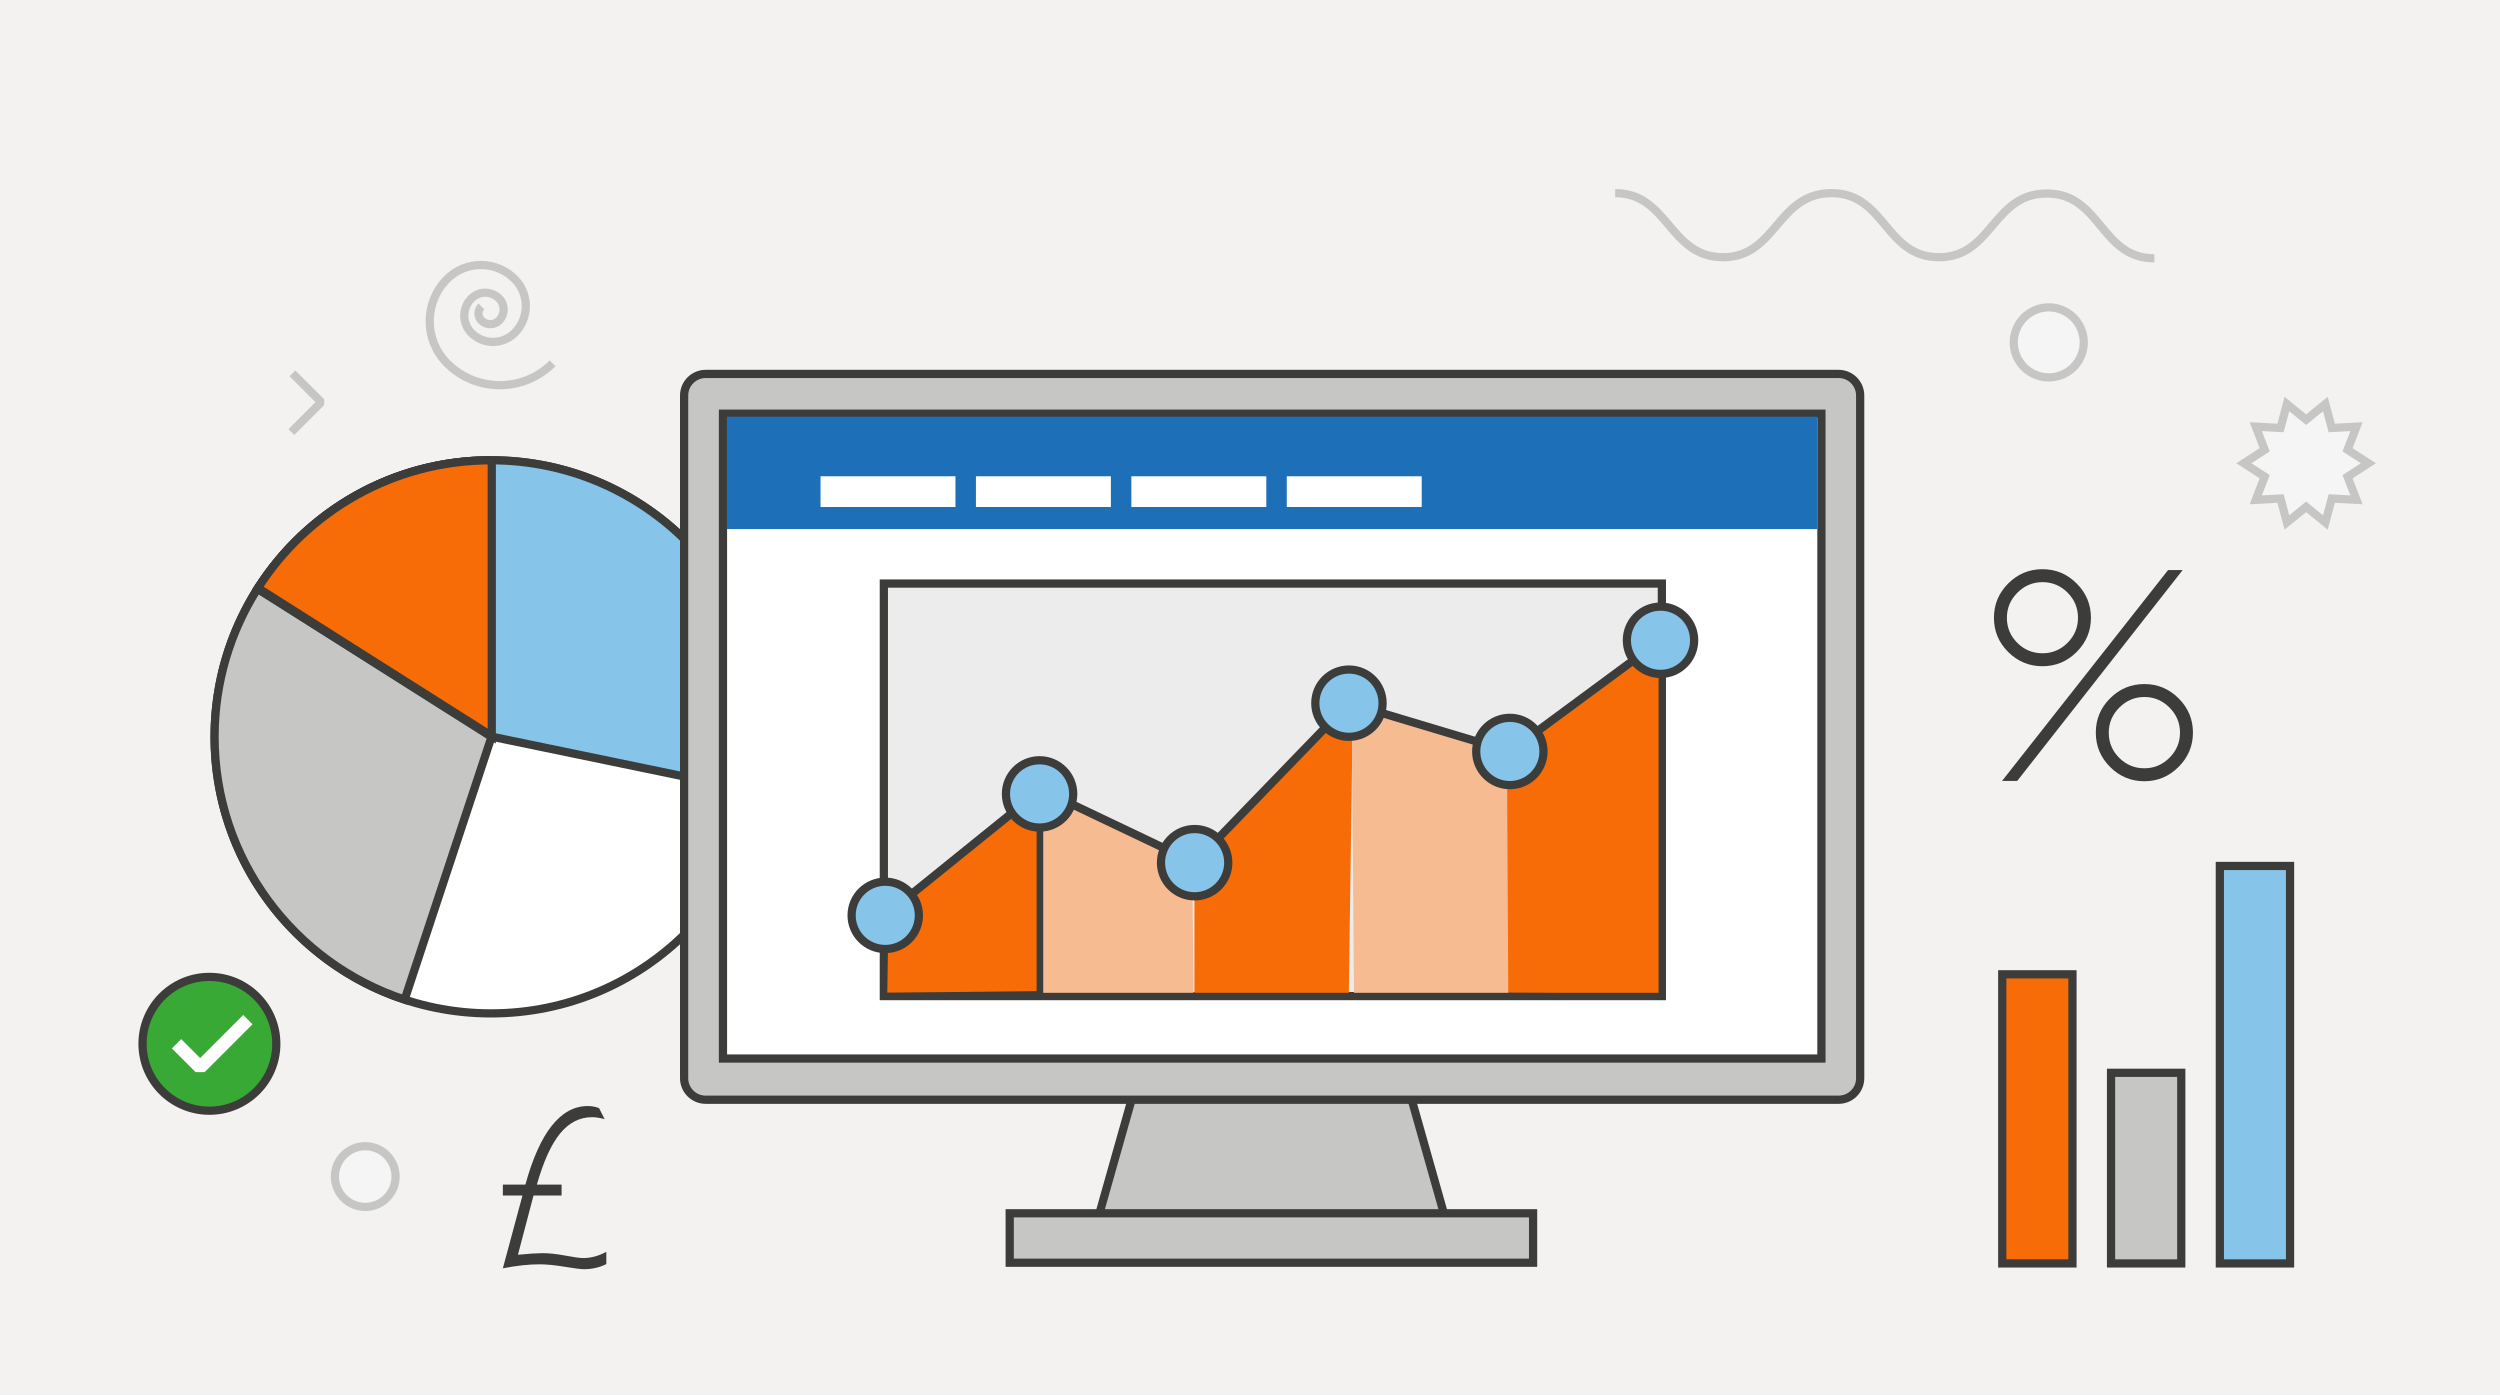
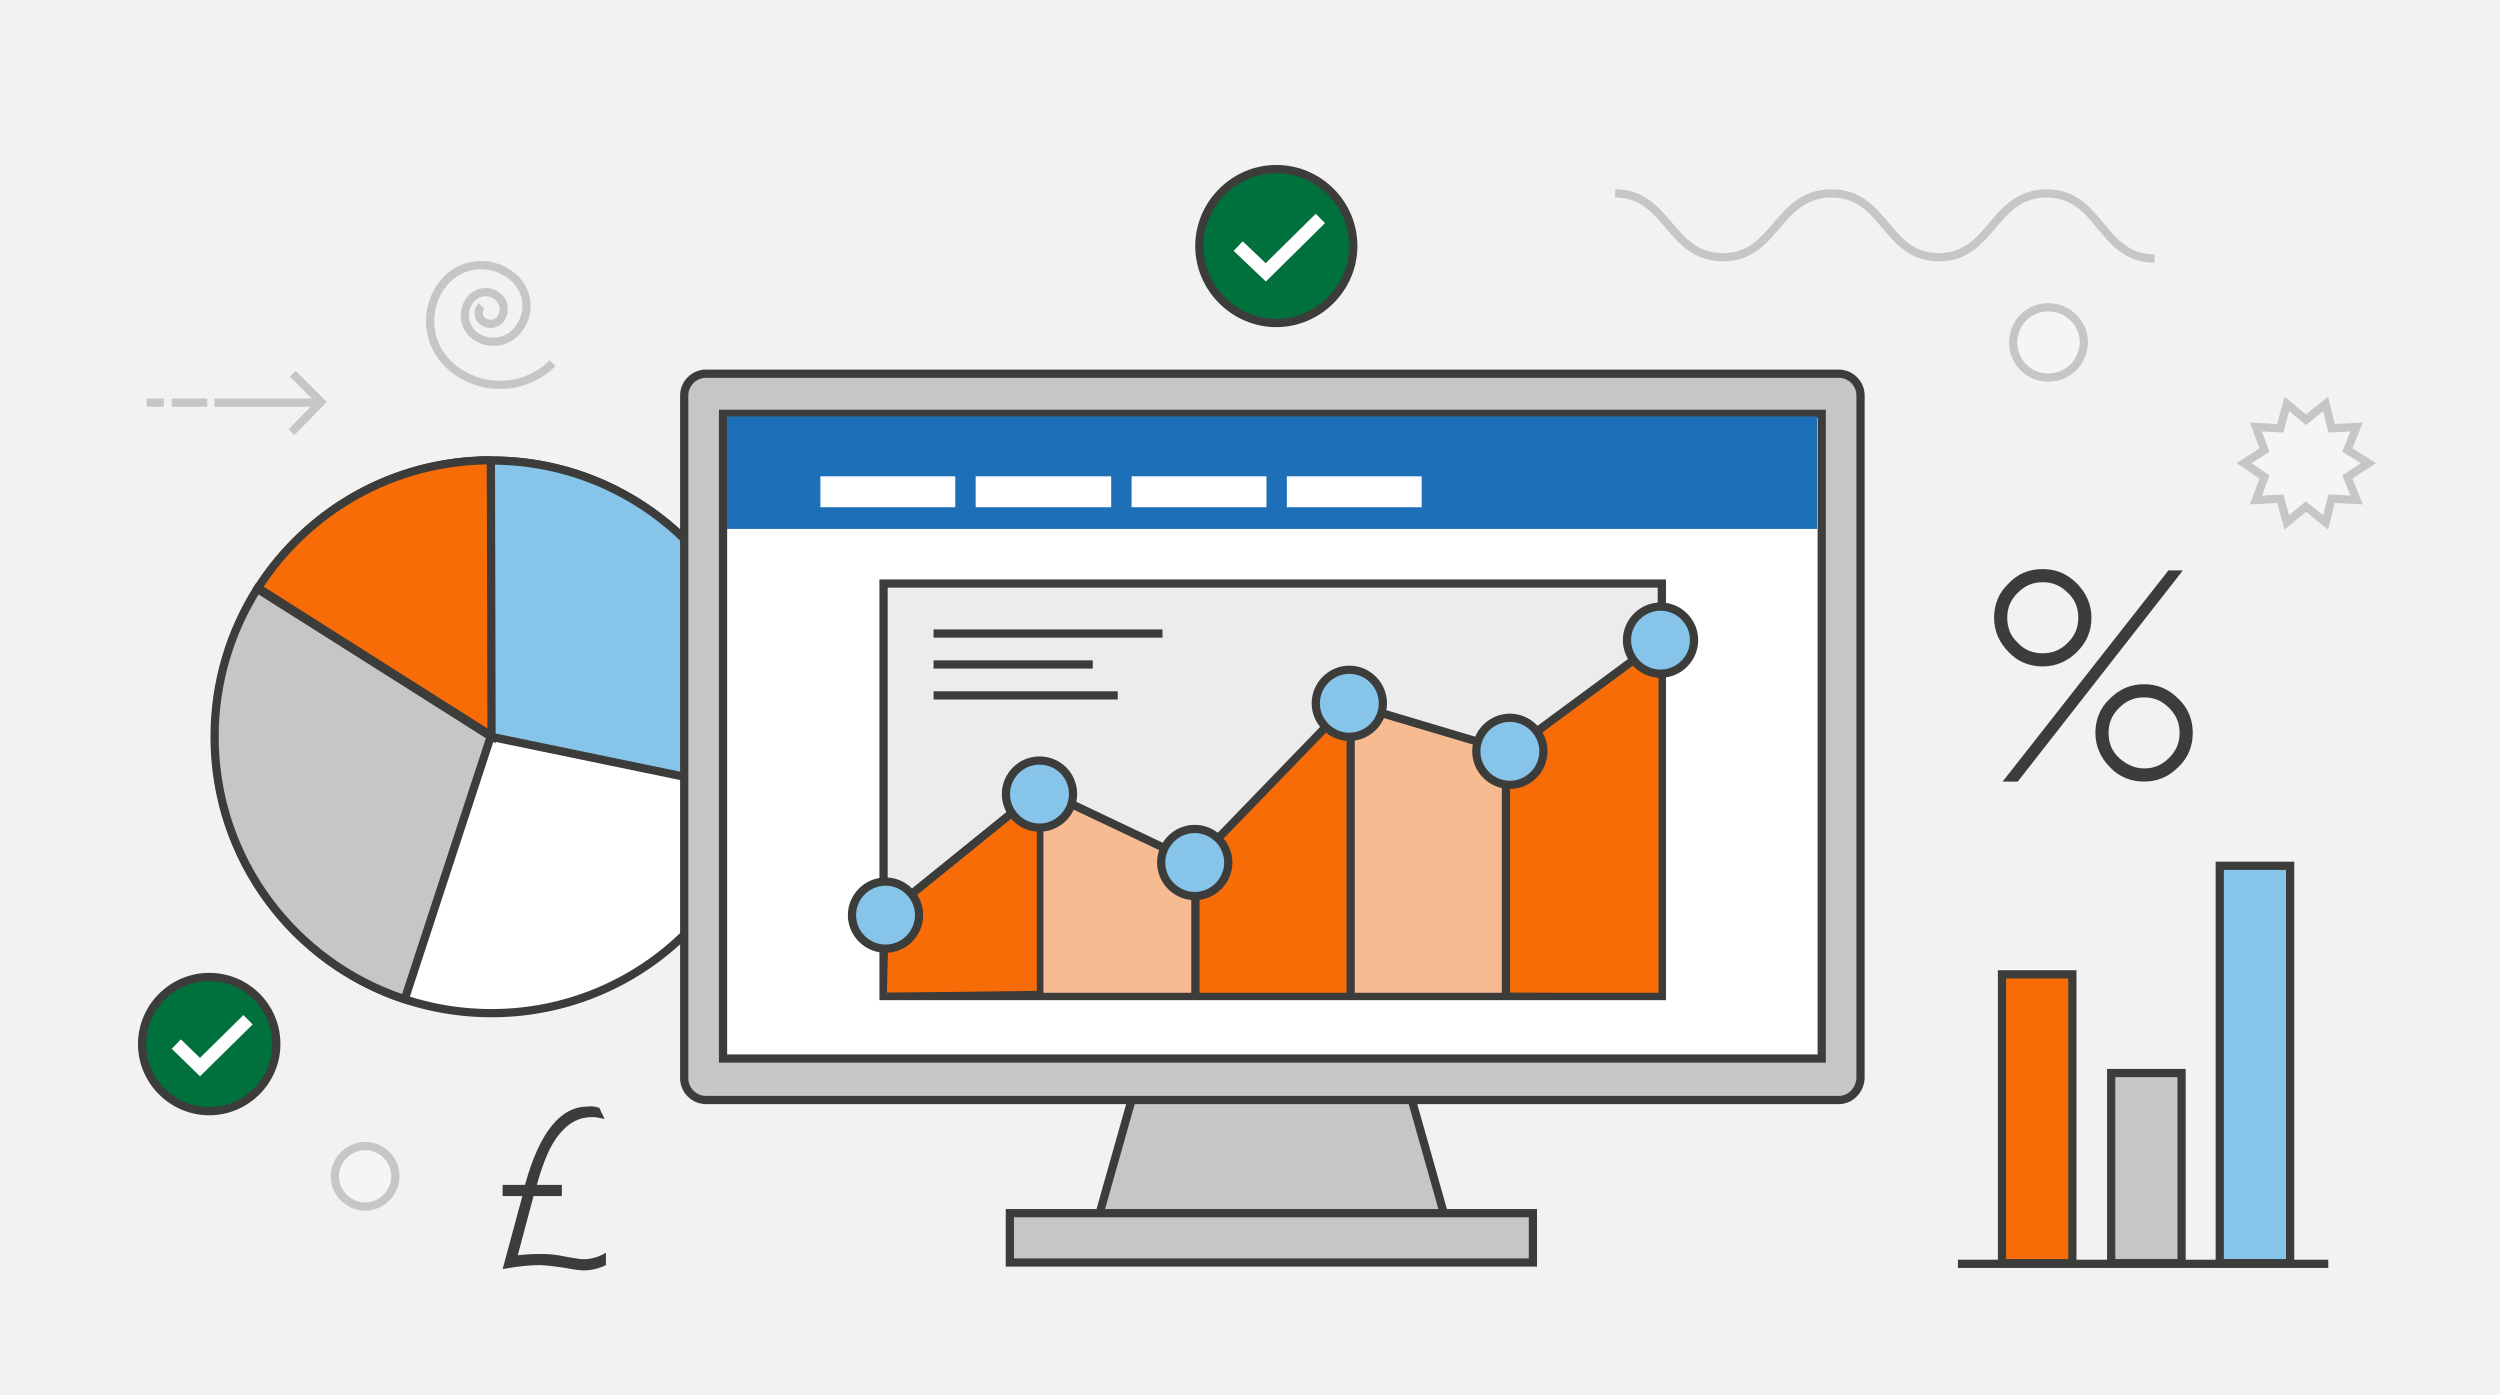
- <svg xmlns="http://www.w3.org/2000/svg" xmlns:xlink="http://www.w3.org/1999/xlink" width="380px" height="212px" viewBox="0 0 380 212" version="1.1">
-   <defs>
-     <polygon id="path-1" points="0 212 380 212 380 0 0 0" />
-   </defs>
-   <g id="Benchmarks" stroke="none" stroke-width="1" fill="none" fill-rule="evenodd">
-     <g id="Group-91">
-       <polygon id="Fill-1" fill="#F3F2F1" points="0 212 380 212 380 0 0 0" />
-       <g id="Group-90">
-         <path d="M91.054,168.428 L91.901,170.107 C91.174,169.911 90.539,169.812 89.997,169.812 C88.114,169.812 86.498,170.635 85.146,172.277 C83.795,173.921 82.614,176.516 81.603,180.059 L85.362,180.059 L85.362,181.721 L81.094,181.721 L78.727,190.721 C80.447,190.56 81.675,190.479 82.415,190.479 C83.453,190.479 84.627,190.603 85.937,190.852 C87.248,191.1 88.151,191.224 88.647,191.224 C89.836,191.224 91.007,190.906 92.161,190.271 L92.161,192.14 C91.123,192.66 89.988,192.92 88.753,192.92 C88.315,192.92 87.336,192.795 85.819,192.548 C84.302,192.3 83.025,192.175 81.988,192.175 C80.396,192.175 78.544,192.377 76.434,192.781 L79.412,181.721 L76.434,181.721 L76.434,180.059 L79.859,180.059 C82.051,172.098 85.218,168.116 89.358,168.116 C89.936,168.116 90.5,168.22 91.054,168.428" id="Fill-2" fill="#3C3C3B" />
-         <path d="M325.946,116.779 C327.422,116.779 328.694,116.245 329.76,115.178 C330.826,114.111 331.361,112.84 331.361,111.361 C331.361,109.884 330.826,108.613 329.76,107.546 C328.694,106.479 327.422,105.945 325.946,105.945 C324.469,105.945 323.197,106.482 322.132,107.557 C321.065,108.631 320.532,109.901 320.532,111.361 C320.532,112.855 321.06,114.131 322.12,115.19 C323.179,116.25 324.454,116.779 325.946,116.779 L325.946,116.779 Z M325.946,103.975 C327.959,103.975 329.694,104.701 331.147,106.146 C332.603,107.594 333.329,109.334 333.329,111.361 C333.329,113.376 332.603,115.112 331.147,116.565 C329.694,118.021 327.959,118.749 325.946,118.749 C323.916,118.749 322.179,118.025 320.732,116.578 C319.285,115.131 318.562,113.392 318.562,111.361 C318.562,109.334 319.285,107.594 320.732,106.146 C322.179,104.701 323.916,103.975 325.946,103.975 L325.946,103.975 Z M310.462,99.297 C311.939,99.297 313.206,98.768 314.266,97.708 C315.325,96.649 315.855,95.381 315.855,93.903 C315.855,92.412 315.325,91.136 314.266,90.076 C313.206,89.017 311.939,88.487 310.462,88.487 C308.985,88.487 307.714,89.021 306.648,90.088 C305.581,91.154 305.048,92.426 305.048,93.903 C305.048,95.396 305.577,96.669 306.636,97.719 C307.695,98.772 308.97,99.297 310.462,99.297 L310.462,99.297 Z M331.762,86.651 L306.615,118.704 L304.309,118.704 L329.543,86.651 L331.762,86.651 Z M310.462,86.517 C312.476,86.517 314.206,87.242 315.653,88.688 C317.1,90.136 317.823,91.875 317.823,93.903 C317.823,95.918 317.1,97.649 315.653,99.096 C314.206,100.544 312.476,101.267 310.462,101.267 C308.434,101.267 306.695,100.548 305.249,99.107 C303.802,97.668 303.078,95.933 303.078,93.903 C303.078,91.875 303.802,90.136 305.249,88.688 C306.695,87.242 308.434,86.517 310.462,86.517 L310.462,86.517 Z" id="Fill-4" fill="#3C3C3B" />
-         <path d="M116.66,111.999 C116.66,135.215 97.846,154.036 74.638,154.036 C51.429,154.036 32.615,135.215 32.615,111.999 C32.615,88.783 51.429,69.962 74.638,69.962 C97.846,69.962 116.66,88.783 116.66,111.999" id="Fill-6" fill="#FFFFFF" />
-         <path d="M116.66,111.999 C116.66,135.215 97.846,154.036 74.638,154.036 C51.429,154.036 32.615,135.215 32.615,111.999 C32.615,88.783 51.429,69.962 74.638,69.962 C97.846,69.962 116.66,88.783 116.66,111.999 Z" id="Stroke-8" stroke="#3C3C3B" stroke-width="1.25" />
-         <g id="Group-13" transform="translate(32.61586, 89.48571)">
-           <path d="M42.022,22.374 L6.527,0 C2.394,6.508 0,14.232 0,22.513 C0,41.141 12.112,56.94 28.887,62.456 L42.133,22.402" id="Fill-10" fill="#C6C6C5" />
-           <path d="M42.022,22.374 L6.527,0 C2.394,6.508 0,14.232 0,22.513 C0,41.141 12.112,56.94 28.887,62.456 L42.133,22.402" id="Stroke-12" stroke="#3C3C3B" stroke-width="1.25" />
-         </g>
-         <path d="M115.806,120.471 C116.366,117.734 116.66,114.901 116.66,111.999 C116.66,88.782 97.846,69.961 74.637,69.961 C59.709,69.961 46.597,77.75 39.144,89.487 L74.61,111.944 L115.806,120.471 Z" id="Fill-14" fill="#86C4EA" />
-         <path d="M115.806,120.471 C116.366,117.734 116.66,114.901 116.66,111.999 C116.66,88.782 97.846,69.961 74.637,69.961 C59.709,69.961 46.597,77.75 39.144,89.487 L74.61,111.944 L115.806,120.471 Z" id="Stroke-16" stroke="#3C3C3B" stroke-width="1.25" />
-         <g id="Group-21" transform="translate(39.21314, 69.96166)">
-           <path d="M35.424,0 C20.541,0 7.465,7.739 0,19.416 L35.535,41.926 L35.535,0" id="Fill-18" fill="#F76C06" />
-           <path d="M35.424,0 C20.541,0 7.465,7.739 0,19.416 L35.535,41.926 L35.535,0" id="Stroke-20" stroke="#3C3C3B" stroke-width="1.25" />
-         </g>
-         <polygon id="Fill-22" fill="#C6C6C5" points="219.603 184.918 166.978 184.918 172.193 166.476 214.387 166.476" />
-         <polygon id="Stroke-24" stroke="#3C3C3B" stroke-width="1.25" points="219.603 184.918 166.978 184.918 172.193 166.476 214.387 166.476" />
-         <path d="M279.475,167.159 L107.259,167.159 C105.451,167.159 103.986,165.694 103.986,163.885 L103.986,60.113 C103.986,58.304 105.451,56.839 107.259,56.839 L279.475,56.839 C281.282,56.839 282.747,58.304 282.747,60.113 L282.747,163.885 C282.747,165.694 281.282,167.159 279.475,167.159" id="Fill-26" fill="#C6C6C5" />
-         <path d="M279.475,167.159 L107.259,167.159 C105.451,167.159 103.986,165.694 103.986,163.885 L103.986,60.113 C103.986,58.304 105.451,56.839 107.259,56.839 L279.475,56.839 C281.282,56.839 282.747,58.304 282.747,60.113 L282.747,163.885 C282.747,165.694 281.282,167.159 279.475,167.159 Z" id="Stroke-28" stroke="#3C3C3B" stroke-width="1.25" />
-         <mask id="mask-2" fill="white">
-           <use xlink:href="#path-1" />
-         </mask>
-         <g id="Clip-31" />
-         <polygon id="Fill-30" fill="#FFFFFF" mask="url(#mask-2)" points="109.892 160.898 276.857 160.898 276.857 62.88 109.892 62.88" />
-         <polygon id="Stroke-32" stroke="#3C3C3B" stroke-width="1.25" mask="url(#mask-2)" points="109.892 160.898 276.857 160.898 276.857 62.88 109.892 62.88" />
-         <polygon id="Fill-33" fill="#1D70B8" mask="url(#mask-2)" points="110.483 80.417 276.232 80.417 276.232 63.337 110.483 63.337" />
-         <polygon id="Fill-34" fill="#ECECEC" mask="url(#mask-2)" points="134.343 151.407 252.603 151.407 252.603 88.701 134.343 88.701" />
-         <polygon id="Stroke-35" stroke="#3C3C3B" stroke-width="1.25" mask="url(#mask-2)" points="134.343 151.407 252.603 151.407 252.603 88.701 134.343 88.701" />
-         <polygon id="Fill-36" fill="#F76C06" mask="url(#mask-2)" points="155.124 122.675 134.335 139.69 134.335 151.033 157.792 151.144 158.349 121.786" />
-         <polygon id="Fill-37" fill="#F76C06" mask="url(#mask-2)" points="202.177 109.608 181.555 131.294 181.555 151.506 205.012 151.617 205.567 111.998" />
-         <polygon id="Fill-38" fill="#F76C06" mask="url(#mask-2)" points="249.535 99.432 228.899 115.363 228.899 150.895 252.356 151.005 252.912 101.935" />
-         <polygon id="Fill-39" fill="#F7BB92" mask="url(#mask-2)" points="209.709 108.162 205.485 110.442 205.803 151.006 229.26 151.117 229.053 113.89" />
-         <polygon id="Fill-40" fill="#F7BB92" mask="url(#mask-2)" points="161.871 121.452 157.646 120.395 157.966 151.284 181.423 151.395 181.215 130.96" />
-         <polyline id="Stroke-41" stroke="#3C3C3B" mask="url(#mask-2)" points="134.558 139.134 134.343 151.406 158.07 151.145 158.07 117.997" />
-         <line x1="181.694" y1="129.046" x2="181.694" y2="151.145" id="Stroke-42" stroke="#3C3C3B" stroke-width="1.25" mask="url(#mask-2)" />
-         <line x1="205.318" y1="105.786" x2="205.318" y2="151.144" id="Stroke-43" stroke="#3C3C3B" stroke-width="1.25" mask="url(#mask-2)" />
-         <line x1="228.941" y1="112.512" x2="228.941" y2="151.145" id="Stroke-44" stroke="#3C3C3B" stroke-width="1.25" mask="url(#mask-2)" />
-         <polyline id="Stroke-45" stroke="#3C3C3B" stroke-width="1.25" mask="url(#mask-2)" points="134.558 139.134 158.237 120.006 181.583 131.127 205.04 106.883 229.497 114.223 252.398 97.319" />
-         <polygon id="Stroke-46" stroke="#3C3C3B" mask="url(#mask-2)" points="134.343 151.407 252.603 151.407 252.603 88.701 134.343 88.701" />
-         <path d="M163.129,120.673 C163.129,123.499 160.839,125.789 158.015,125.789 C155.191,125.789 152.901,123.499 152.901,120.673 C152.901,117.848 155.191,115.558 158.015,115.558 C160.839,115.558 163.129,117.848 163.129,120.673" id="Fill-47" fill="#86C4EA" mask="url(#mask-2)" />
-         <path d="M163.129,120.673 C163.129,123.499 160.839,125.789 158.015,125.789 C155.191,125.789 152.901,123.499 152.901,120.673 C152.901,117.848 155.191,115.558 158.015,115.558 C160.839,115.558 163.129,117.848 163.129,120.673 Z" id="Stroke-48" stroke="#3C3C3B" stroke-width="1.25" mask="url(#mask-2)" />
-         <path d="M139.672,139.134 C139.672,141.96 137.383,144.25 134.558,144.25 C131.734,144.25 129.444,141.96 129.444,139.134 C129.444,136.308 131.734,134.018 134.558,134.018 C137.383,134.018 139.672,136.308 139.672,139.134" id="Fill-49" fill="#86C4EA" mask="url(#mask-2)" />
-         <path d="M139.672,139.134 C139.672,141.96 137.383,144.25 134.558,144.25 C131.734,144.25 129.444,141.96 129.444,139.134 C129.444,136.308 131.734,134.018 134.558,134.018 C137.383,134.018 139.672,136.308 139.672,139.134 Z" id="Stroke-50" stroke="#3C3C3B" stroke-width="1.25" mask="url(#mask-2)" />
-         <path d="M186.697,131.127 C186.697,133.953 184.407,136.243 181.583,136.243 C178.759,136.243 176.469,133.953 176.469,131.127 C176.469,128.301 178.759,126.011 181.583,126.011 C184.407,126.011 186.697,128.301 186.697,131.127" id="Fill-51" fill="#86C4EA" mask="url(#mask-2)" />
-         <path d="M186.697,131.127 C186.697,133.953 184.407,136.243 181.583,136.243 C178.759,136.243 176.469,133.953 176.469,131.127 C176.469,128.301 178.759,126.011 181.583,126.011 C184.407,126.011 186.697,128.301 186.697,131.127 Z" id="Stroke-52" stroke="#3C3C3B" stroke-width="1.25" mask="url(#mask-2)" />
-         <path d="M210.153,106.883 C210.153,109.709 207.864,111.999 205.039,111.999 C202.216,111.999 199.925,109.709 199.925,106.883 C199.925,104.058 202.216,101.768 205.039,101.768 C207.864,101.768 210.153,104.058 210.153,106.883" id="Fill-53" fill="#86C4EA" mask="url(#mask-2)" />
-         <path d="M210.153,106.883 C210.153,109.709 207.864,111.999 205.039,111.999 C202.216,111.999 199.925,109.709 199.925,106.883 C199.925,104.058 202.216,101.768 205.039,101.768 C207.864,101.768 210.153,104.058 210.153,106.883 Z" id="Stroke-54" stroke="#3C3C3B" stroke-width="1.25" mask="url(#mask-2)" />
-         <path d="M234.611,114.223 C234.611,117.049 232.321,119.339 229.497,119.339 C226.673,119.339 224.383,117.049 224.383,114.223 C224.383,111.397 226.673,109.107 229.497,109.107 C232.321,109.107 234.611,111.397 234.611,114.223" id="Fill-55" fill="#86C4EA" mask="url(#mask-2)" />
-         <path d="M234.611,114.223 C234.611,117.049 232.321,119.339 229.497,119.339 C226.673,119.339 224.383,117.049 224.383,114.223 C224.383,111.397 226.673,109.107 229.497,109.107 C232.321,109.107 234.611,111.397 234.611,114.223 Z" id="Stroke-56" stroke="#3C3C3B" stroke-width="1.25" mask="url(#mask-2)" />
-         <path d="M257.511,97.319 C257.511,100.145 255.222,102.435 252.398,102.435 C249.574,102.435 247.284,100.145 247.284,97.319 C247.284,94.493 249.574,92.204 252.398,92.204 C255.222,92.204 257.511,94.493 257.511,97.319" id="Fill-57" fill="#86C4EA" mask="url(#mask-2)" />
-         <path d="M257.511,97.319 C257.511,100.145 255.222,102.435 252.398,102.435 C249.574,102.435 247.284,100.145 247.284,97.319 C247.284,94.493 249.574,92.204 252.398,92.204 C255.222,92.204 257.511,94.493 257.511,97.319 Z" id="Stroke-58" stroke="#3C3C3B" stroke-width="1.25" mask="url(#mask-2)" />
-         <line x1="141.895" y1="96.263" x2="176.747" y2="96.263" id="Stroke-59" stroke="#3C3C3B" stroke-width="1.25" mask="url(#mask-2)" />
-         <line x1="141.895" y1="100.989" x2="166.105" y2="100.989" id="Stroke-60" stroke="#3C3C3B" stroke-width="1.25" mask="url(#mask-2)" />
-         <line x1="141.895" y1="105.716" x2="169.873" y2="105.716" id="Stroke-61" stroke="#3C3C3B" stroke-width="1.25" mask="url(#mask-2)" />
-         <polygon id="Fill-62" fill="#FFFFFF" mask="url(#mask-2)" points="124.719 77.065 145.23 77.065 145.23 72.394 124.719 72.394" />
-         <polygon id="Fill-63" fill="#FFFFFF" mask="url(#mask-2)" points="148.342 77.065 168.853 77.065 168.853 72.394 148.342 72.394" />
-         <polygon id="Fill-64" fill="#FFFFFF" mask="url(#mask-2)" points="171.967 77.065 192.478 77.065 192.478 72.394 171.967 72.394" />
-         <polygon id="Fill-65" fill="#FFFFFF" mask="url(#mask-2)" points="195.59 77.065 216.101 77.065 216.101 72.394 195.59 72.394" />
-         <polygon id="Fill-66" fill="#C6C6C5" mask="url(#mask-2)" points="153.475 191.934 233.029 191.934 233.029 184.419 153.475 184.419" />
-         <polygon id="Stroke-67" stroke="#3C3C3B" stroke-width="1.25" mask="url(#mask-2)" points="153.475 191.934 233.029 191.934 233.029 184.419 153.475 184.419" />
-         <path d="M41.997,158.658 C41.997,164.275 37.445,168.827 31.831,168.827 C26.217,168.827 21.665,164.275 21.665,158.658 C21.665,153.041 26.217,148.488 31.831,148.488 C37.445,148.488 41.997,153.041 41.997,158.658" id="Fill-68" fill="#39A935" mask="url(#mask-2)" />
-         <path d="M41.997,158.658 C41.997,164.275 37.445,168.827 31.831,168.827 C26.217,168.827 21.665,164.275 21.665,158.658 C21.665,153.041 26.217,148.488 31.831,148.488 C37.445,148.488 41.997,153.041 41.997,158.658 Z" id="Stroke-69" stroke="#3C3C3B" stroke-width="1.25" mask="url(#mask-2)" />
-         <polyline id="Stroke-70" stroke="#FFFFFF" stroke-width="2" mask="url(#mask-2)" points="26.835 158.652 30.42 162.239 37.673 154.982" />
-         <polygon id="Fill-71" fill="#86C4EA" mask="url(#mask-2)" points="337.415 192.042 348.087 192.042 348.087 131.626 337.415 131.626" />
-         <polygon id="Stroke-72" stroke="#3C3C3B" stroke-width="1.25" mask="url(#mask-2)" points="337.415 192.042 348.087 192.042 348.087 131.626 337.415 131.626" />
-         <polygon id="Fill-73" fill="#C6C6C5" mask="url(#mask-2)" points="320.878 192.042 331.551 192.042 331.551 163.067 320.878 163.067" />
-         <polygon id="Stroke-74" stroke="#3C3C3B" stroke-width="1.25" mask="url(#mask-2)" points="320.878 192.042 331.551 192.042 331.551 163.067 320.878 163.067" />
-         <polygon id="Fill-75" fill="#F76C06" mask="url(#mask-2)" points="304.342 192.042 315.014 192.042 315.014 148.095 304.342 148.095" />
-         <polygon id="Stroke-76" stroke="#3C3C3B" stroke-width="1.25" mask="url(#mask-2)" points="304.342 192.042 315.014 192.042 315.014 148.095 304.342 148.095" />
-         <line x1="297.56" y1="192.098" x2="353.923" y2="192.098" id="Stroke-77" stroke="#3C3C3B" stroke-width="1.25" mask="url(#mask-2)" />
-         <path d="M316.326,54.084 C315.199,56.798 312.085,58.084 309.371,56.957 C306.658,55.828 305.372,52.713 306.5,49.999 C307.628,47.284 310.741,45.998 313.454,47.126 C316.168,48.254 317.454,51.369 316.326,54.084" id="Fill-78" fill="#F5F5F5" mask="url(#mask-2)" />
-         <path d="M316.326,54.084 C315.199,56.798 312.085,58.084 309.371,56.957 C306.658,55.828 305.372,52.713 306.5,49.999 C307.628,47.284 310.741,45.998 313.454,47.126 C316.168,48.254 317.454,51.369 316.326,54.084 Z" id="Stroke-79" stroke="#C6C6C5" stroke-width="1.25" mask="url(#mask-2)" />
-         <path d="M60.127,178.836 C60.127,181.383 58.063,183.448 55.516,183.448 C52.97,183.448 50.906,181.383 50.906,178.836 C50.906,176.288 52.97,174.224 55.516,174.224 C58.063,174.224 60.127,176.288 60.127,178.836" id="Fill-80" fill="#F5F5F5" mask="url(#mask-2)" />
-         <path d="M60.127,178.836 C60.127,181.383 58.063,183.448 55.516,183.448 C52.97,183.448 50.906,181.383 50.906,178.836 C50.906,176.288 52.97,174.224 55.516,174.224 C58.063,174.224 60.127,176.288 60.127,178.836 Z" id="Stroke-81" stroke="#C6C6C5" stroke-width="1.25" mask="url(#mask-2)" />
-         <polygon id="Fill-82" fill="#F5F5F5" mask="url(#mask-2)" points="350.532 63.788 353.456 61.411 354.424 65.053 358.187 64.85 356.83 68.365 359.993 70.413 356.83 72.46 358.187 75.977 354.424 75.773 353.456 79.414 350.532 77.038 347.608 79.414 346.639 75.773 342.877 75.977 344.234 72.46 341.071 70.413 344.234 68.365 342.877 64.85 346.639 65.053 347.608 61.411" />
-         <polygon id="Stroke-83" stroke="#C6C6C5" stroke-width="1.25" mask="url(#mask-2)" points="350.532 63.788 353.456 61.411 354.424 65.053 358.187 64.85 356.83 68.365 359.993 70.413 356.83 72.46 358.187 75.977 354.424 75.773 353.456 79.414 350.532 77.038 347.608 79.414 346.639 75.773 342.877 75.977 344.234 72.46 341.071 70.413 344.234 68.365 342.877 64.85 346.639 65.053 347.608 61.411" />
-         <path d="M83.991,55.227 C79.566,59.654 72.393,59.654 67.968,55.227 C64.429,51.687 64.429,45.946 67.968,42.405 C70.8,39.572 75.391,39.572 78.223,42.405 C80.489,44.671 80.489,48.345 78.223,50.612 C76.41,52.425 73.472,52.425 71.66,50.612 C70.21,49.161 70.21,46.81 71.66,45.36 C72.82,44.199 74.701,44.199 75.861,45.36 C76.789,46.287 76.789,47.793 75.861,48.72 C75.119,49.463 73.914,49.463 73.172,48.72 C72.579,48.127 72.579,47.163 73.172,46.57" id="Stroke-84" stroke="#C6C6C5" stroke-width="1.25" mask="url(#mask-2)" />
-         <line x1="48.035" y1="61.171" x2="32.639" y2="61.171" id="Stroke-85" stroke="#C6C6C5" stroke-width="1.25" mask="url(#mask-2)" />
-         <polyline id="Stroke-86" stroke="#C6C6C5" stroke-width="1.25" mask="url(#mask-2)" points="44.45 56.751 48.828 61.13 44.284 65.675" />
-         <line x1="26.081" y1="61.171" x2="31.458" y2="61.171" id="Stroke-87" stroke="#C6C6C5" stroke-width="1.25" mask="url(#mask-2)" />
-         <line x1="24.9" y1="61.171" x2="22.268" y2="61.171" id="Stroke-88" stroke="#C6C6C5" stroke-width="1.25" mask="url(#mask-2)" />
-         <path d="M245.505,29.356 C253.615,29.356 253.704,39.096 261.908,39.096 C270.017,39.096 270.11,29.356 278.402,29.356 C286.557,29.356 286.557,39.096 294.713,39.096 C302.869,39.096 302.869,29.414 311.116,29.414 C319.362,29.414 319.271,39.268 327.472,39.268" id="Stroke-89" stroke="#C6C6C5" stroke-width="1.25" mask="url(#mask-2)" />
+ <svg xmlns="http://www.w3.org/2000/svg" version="1.1" id="Layer_1" x="0px" y="0px" viewBox="0 0 380 212" style="enable-background:new 0 0 380 212;" xml:space="preserve">
+   <style type="text/css">
+ 	.st0{fill-rule:evenodd;clip-rule:evenodd;fill:#F3F2F1;}
+ 	.st1{fill-rule:evenodd;clip-rule:evenodd;fill:#3C3C3B;}
+ 	.st2{fill-rule:evenodd;clip-rule:evenodd;fill:#FFFFFF;}
+ 	.st3{fill:none;stroke:#3C3C3B;stroke-width:1.25;}
+ 	.st4{fill-rule:evenodd;clip-rule:evenodd;fill:#C6C6C5;}
+ 	.st5{fill-rule:evenodd;clip-rule:evenodd;fill:#86C4EA;}
+ 	.st6{fill-rule:evenodd;clip-rule:evenodd;fill:#F76C06;}
+ 	.st7{fill-rule:evenodd;clip-rule:evenodd;fill:#1D70B8;}
+ 	.st8{fill-rule:evenodd;clip-rule:evenodd;fill:#ECECEC;}
+ 	.st9{fill-rule:evenodd;clip-rule:evenodd;fill:#F7BB92;}
+ 	.st10{fill:none;stroke:#3C3C3B;}
+ 	.st11{fill-rule:evenodd;clip-rule:evenodd;fill:#00703C;}
+ 	.st12{fill:none;stroke:#FFFFFF;stroke-width:2;}
+ 	.st13{fill-rule:evenodd;clip-rule:evenodd;fill:#F5F5F5;}
+ 	.st14{fill:none;stroke:#C6C6C5;stroke-width:1.25;}
+ 	.st15{fill:#F76C06;stroke:#3C3C3B;stroke-miterlimit:10;}
+ 	.st16{fill:#C6C6C5;stroke:#3C3C3B;stroke-miterlimit:10;}
+ 	.st17{fill:#86C4EA;stroke:#3C3C3B;stroke-miterlimit:10;}
+ 	.st18{fill:#1D70B8;}
+ 	.st19{fill:none;stroke:#3C3C3B;stroke-miterlimit:10;}
+ 	.st20{fill:none;stroke:#1D70B8;stroke-width:1.25;stroke-miterlimit:10;}
+ 	.st21{fill:#FFFFFF;stroke:#3C3C3B;stroke-miterlimit:10;}
+ 	.st22{fill:none;stroke:#3C3C3B;stroke-width:2;stroke-miterlimit:10;}
+ 	.st23{fill:#C6C6C5;stroke:#3C3C3B;stroke-linejoin:round;stroke-miterlimit:10;}
+ 	.st24{fill:none;stroke:#C6C6C5;stroke-width:1.25;stroke-miterlimit:10;}
+ 	.st25{fill:#C6C6C5;}
+ 	.st26{fill:#F3F2F1;stroke:#C6C6C5;stroke-width:1.25;stroke-miterlimit:10;}
+ </style>
+   <g id="Group-91">
+     <polygon id="Fill-1" class="st0" points="0,212 380,212 380,0 0,0  " />
+     <g id="Group-90">
+       <path id="Fill-2" class="st1" d="M91.1,168.4l0.8,1.7c-0.7-0.2-1.4-0.3-1.9-0.3c-1.9,0-3.5,0.8-4.9,2.5c-1.4,1.6-2.5,4.2-3.5,7.8    h3.8v1.7h-4.3l-2.4,9c1.7-0.2,2.9-0.2,3.7-0.2c1,0,2.2,0.1,3.5,0.4c1.3,0.2,2.2,0.4,2.7,0.4c1.2,0,2.4-0.3,3.5-1v1.9    c-1,0.5-2.2,0.8-3.4,0.8c-0.4,0-1.4-0.1-2.9-0.4c-1.5-0.2-2.8-0.4-3.8-0.4c-1.6,0-3.4,0.2-5.6,0.6l3-11.1h-3v-1.7h3.4    c2.2-8,5.4-11.9,9.5-11.9C89.9,168.1,90.5,168.2,91.1,168.4" />
+       <path id="Fill-4" class="st1" d="M325.9,116.8c1.5,0,2.7-0.5,3.8-1.6c1.1-1.1,1.6-2.3,1.6-3.8s-0.5-2.7-1.6-3.8    c-1.1-1.1-2.3-1.6-3.8-1.6s-2.7,0.5-3.8,1.6c-1.1,1.1-1.6,2.3-1.6,3.8s0.5,2.8,1.6,3.8C323.2,116.2,324.5,116.8,325.9,116.8    L325.9,116.8z M325.9,104c2,0,3.7,0.7,5.2,2.2c1.5,1.4,2.2,3.2,2.2,5.2s-0.7,3.8-2.2,5.2c-1.5,1.5-3.2,2.2-5.2,2.2    s-3.8-0.7-5.2-2.2c-1.4-1.4-2.2-3.2-2.2-5.2s0.7-3.8,2.2-5.2C322.2,104.7,323.9,104,325.9,104L325.9,104z M310.5,99.3    c1.5,0,2.7-0.5,3.8-1.6c1.1-1.1,1.6-2.3,1.6-3.8s-0.5-2.8-1.6-3.8c-1.1-1.1-2.3-1.6-3.8-1.6s-2.7,0.5-3.8,1.6    c-1.1,1.1-1.6,2.3-1.6,3.8s0.5,2.8,1.6,3.8C307.7,98.8,309,99.3,310.5,99.3L310.5,99.3z M331.8,86.7l-25.1,32.1h-2.3l25.2-32.1    H331.8z M310.5,86.5c2,0,3.7,0.7,5.2,2.2c1.4,1.4,2.2,3.2,2.2,5.2s-0.7,3.7-2.2,5.2c-1.4,1.4-3.2,2.2-5.2,2.2s-3.8-0.7-5.2-2.2    c-1.4-1.4-2.2-3.2-2.2-5.2s0.7-3.8,2.2-5.2C306.7,87.2,308.4,86.5,310.5,86.5L310.5,86.5z" />
+       <path id="Fill-6" class="st2" d="M116.7,112c0,23.2-18.8,42-42,42s-42-18.8-42-42s18.8-42,42-42C97.8,70,116.7,88.8,116.7,112" />
+       <path id="Stroke-8" class="st3" d="M116.7,112c0,23.2-18.8,42-42,42s-42-18.8-42-42s18.8-42,42-42C97.8,70,116.7,88.8,116.7,112z" />
+       <g id="Group-13" transform="translate(32.61586, 89.48571)">
+         <path id="Fill-10" class="st4" d="M42,22.4L6.5,0C2.4,6.5,0,14.2,0,22.5c0,18.6,12.1,34.4,28.9,39.9L42,22.4" />
+         <path id="Stroke-12" class="st3" d="M42,22.4L6.5,0C2.4,6.5,0,14.2,0,22.5c0,18.6,12.1,34.4,28.9,39.9L42,22.4" />
      </g>
+       <path id="Fill-14" class="st5" d="M115.8,120.5c0.6-2.7,0.9-5.6,0.9-8.5c0-23.2-18.8-42-42-42c-14.9,0-28,7.8-35.5,19.5L74.7,112    L115.8,120.5z" />
+       <path id="Stroke-16" class="st3" d="M115.8,120.5c0.6-2.7,0.9-5.6,0.9-8.5c0-23.2-18.8-42-42-42c-14.9,0-28,7.8-35.5,19.5    L74.7,112L115.8,120.5z" />
+       <g id="Group-21" transform="translate(39.21314, 69.96166)">
+         <path id="Fill-18" class="st6" d="M35.4,0C20.5,0,7.5,7.7,0,19.4l35.5,22.5L35.4,0" />
+         <path id="Stroke-20" class="st3" d="M35.4,0C20.5,0,7.5,7.7,0,19.4l35.5,22.5L35.4,0" />
+       </g>
+       <polygon id="Fill-22" class="st4" points="219.6,184.9 167,184.9 172.2,166.5 214.4,166.5   " />
+       <polygon id="Stroke-24" class="st3" points="219.6,184.9 167,184.9 172.2,166.5 214.4,166.5   " />
+       <path id="Fill-26" class="st4" d="M279.5,167.2H107.3c-1.8,0-3.3-1.5-3.3-3.3V60.1c0-1.8,1.5-3.3,3.3-3.3h172.2    c1.8,0,3.3,1.5,3.3,3.3v103.8C282.7,165.7,281.3,167.2,279.5,167.2" />
+       <path id="Stroke-28" class="st3" d="M279.5,167.2H107.3c-1.8,0-3.3-1.5-3.3-3.3V60.1c0-1.8,1.5-3.3,3.3-3.3h172.2    c1.8,0,3.3,1.5,3.3,3.3v103.8C282.7,165.7,281.3,167.2,279.5,167.2z" />
+       <g id="Clip-31">
+ 		</g>
+       <polygon id="Fill-30" class="st2" points="109.9,160.9 276.9,160.9 276.9,62.9 109.9,62.9   " />
+       <polygon id="Stroke-32" class="st3" points="109.9,160.9 276.9,160.9 276.9,62.9 109.9,62.9   " />
+       <polygon id="Fill-33" class="st7" points="110.5,80.4 276.2,80.4 276.2,63.3 110.5,63.3   " />
+       <polygon id="Fill-34" class="st8" points="134.3,151.4 252.6,151.4 252.6,88.7 134.3,88.7   " />
+       <polygon id="Stroke-35" class="st3" points="134.3,151.4 252.6,151.4 252.6,88.7 134.3,88.7   " />
+       <polygon id="Fill-36" class="st6" points="155.1,122.7 134.3,139.7 134.3,151 157.8,151.1 158.3,121.8   " />
+       <polygon id="Fill-37" class="st6" points="202.2,109.6 181.6,131.3 181.6,151.5 205,151.6 205.6,112   " />
+       <polygon id="Fill-38" class="st6" points="249.5,99.4 228.9,115.4 228.9,150.9 252.4,151 252.9,101.9   " />
+       <polygon id="Fill-39" class="st9" points="209.7,108.2 205.5,110.4 205.8,151 229.3,151.1 229.1,113.9   " />
+       <polygon id="Fill-40" class="st9" points="161.9,121.5 157.6,120.4 158,151.3 181.4,151.4 181.2,131   " />
+       <polyline id="Stroke-41" class="st10" points="134.6,139.1 134.3,151.4 158.1,151.1 158.1,118   " />
+       <line id="Stroke-42" class="st3" x1="181.7" y1="129" x2="181.7" y2="151.1" />
+       <line id="Stroke-43" class="st3" x1="205.3" y1="105.8" x2="205.3" y2="151.1" />
+       <line id="Stroke-44" class="st3" x1="228.9" y1="112.5" x2="228.9" y2="151.1" />
+       <polyline id="Stroke-45" class="st3" points="134.6,139.1 158.2,120 181.6,131.1 205,106.9 229.5,114.2 252.4,97.3   " />
+       <polygon id="Stroke-46" class="st10" points="134.3,151.4 252.6,151.4 252.6,88.7 134.3,88.7   " />
+       <path id="Fill-47" class="st5" d="M163.1,120.7c0,2.8-2.3,5.1-5.1,5.1s-5.1-2.3-5.1-5.1s2.3-5.1,5.1-5.1S163.1,117.8,163.1,120.7" />
+       <path id="Stroke-48" class="st3" d="M163.1,120.7c0,2.8-2.3,5.1-5.1,5.1s-5.1-2.3-5.1-5.1s2.3-5.1,5.1-5.1    S163.1,117.8,163.1,120.7z" />
+       <path id="Fill-49" class="st5" d="M139.7,139.1c0,2.8-2.3,5.1-5.1,5.1s-5.1-2.3-5.1-5.1s2.3-5.1,5.1-5.1S139.7,136.3,139.7,139.1" />
+       <path id="Stroke-50" class="st3" d="M139.7,139.1c0,2.8-2.3,5.1-5.1,5.1s-5.1-2.3-5.1-5.1s2.3-5.1,5.1-5.1    S139.7,136.3,139.7,139.1z" />
+       <path id="Fill-51" class="st5" d="M186.7,131.1c0,2.8-2.3,5.1-5.1,5.1s-5.1-2.3-5.1-5.1s2.3-5.1,5.1-5.1    C184.4,126,186.7,128.3,186.7,131.1" />
+       <path id="Stroke-52" class="st3" d="M186.7,131.1c0,2.8-2.3,5.1-5.1,5.1s-5.1-2.3-5.1-5.1s2.3-5.1,5.1-5.1    C184.4,126,186.7,128.3,186.7,131.1z" />
+       <path id="Fill-53" class="st5" d="M210.2,106.9c0,2.8-2.3,5.1-5.1,5.1s-5.1-2.3-5.1-5.1c0-2.8,2.3-5.1,5.1-5.1    S210.2,104.1,210.2,106.9" />
+       <path id="Stroke-54" class="st3" d="M210.2,106.9c0,2.8-2.3,5.1-5.1,5.1s-5.1-2.3-5.1-5.1c0-2.8,2.3-5.1,5.1-5.1    S210.2,104.1,210.2,106.9z" />
+       <path id="Fill-55" class="st5" d="M234.6,114.2c0,2.8-2.3,5.1-5.1,5.1s-5.1-2.3-5.1-5.1c0-2.8,2.3-5.1,5.1-5.1    S234.6,111.4,234.6,114.2" />
+       <path id="Stroke-56" class="st3" d="M234.6,114.2c0,2.8-2.3,5.1-5.1,5.1s-5.1-2.3-5.1-5.1c0-2.8,2.3-5.1,5.1-5.1    S234.6,111.4,234.6,114.2z" />
+       <path id="Fill-57" class="st5" d="M257.5,97.3c0,2.8-2.3,5.1-5.1,5.1s-5.1-2.3-5.1-5.1s2.3-5.1,5.1-5.1    C255.2,92.2,257.5,94.5,257.5,97.3" />
+       <path id="Stroke-58" class="st3" d="M257.5,97.3c0,2.8-2.3,5.1-5.1,5.1s-5.1-2.3-5.1-5.1s2.3-5.1,5.1-5.1    C255.2,92.2,257.5,94.5,257.5,97.3z" />
+       <line id="Stroke-59" class="st3" x1="141.9" y1="96.3" x2="176.7" y2="96.3" />
+       <line id="Stroke-60" class="st3" x1="141.9" y1="101" x2="166.1" y2="101" />
+       <line id="Stroke-61" class="st3" x1="141.9" y1="105.7" x2="169.9" y2="105.7" />
+       <polygon id="Fill-62" class="st2" points="124.7,77.1 145.2,77.1 145.2,72.4 124.7,72.4   " />
+       <polygon id="Fill-63" class="st2" points="148.3,77.1 168.9,77.1 168.9,72.4 148.3,72.4   " />
+       <polygon id="Fill-64" class="st2" points="172,77.1 192.5,77.1 192.5,72.4 172,72.4   " />
+       <polygon id="Fill-65" class="st2" points="195.6,77.1 216.1,77.1 216.1,72.4 195.6,72.4   " />
+       <polygon id="Fill-66" class="st4" points="153.5,191.9 233,191.9 233,184.4 153.5,184.4   " />
+       <polygon id="Stroke-67" class="st3" points="153.5,191.9 233,191.9 233,184.4 153.5,184.4   " />
+       <path id="Fill-68" class="st11" d="M42,158.7c0,5.6-4.6,10.2-10.2,10.2s-10.2-4.6-10.2-10.2c0-5.6,4.6-10.2,10.2-10.2    S42,153,42,158.7" />
+       <path id="Stroke-69" class="st3" d="M42,158.7c0,5.6-4.6,10.2-10.2,10.2s-10.2-4.6-10.2-10.2c0-5.6,4.6-10.2,10.2-10.2    S42,153,42,158.7z" />
+       <polyline id="Stroke-70" class="st12" points="26.8,158.7 30.4,162.2 37.7,155   " />
+       <polygon id="Fill-71" class="st5" points="337.4,192 348.1,192 348.1,131.6 337.4,131.6   " />
+       <polygon id="Stroke-72" class="st3" points="337.4,192 348.1,192 348.1,131.6 337.4,131.6   " />
+       <polygon id="Fill-73" class="st4" points="320.9,192 331.6,192 331.6,163.1 320.9,163.1   " />
+       <polygon id="Stroke-74" class="st3" points="320.9,192 331.6,192 331.6,163.1 320.9,163.1   " />
+       <polygon id="Fill-75" class="st6" points="304.3,192 315,192 315,148.1 304.3,148.1   " />
+       <polygon id="Stroke-76" class="st3" points="304.3,192 315,192 315,148.1 304.3,148.1   " />
+       <line id="Stroke-77" class="st3" x1="297.6" y1="192.1" x2="353.9" y2="192.1" />
+       <path id="Fill-78" class="st13" d="M316.3,54.1c-1.1,2.7-4.2,4-7,2.9c-2.7-1.1-4-4.2-2.9-7c1.1-2.7,4.2-4,7-2.9    C316.2,48.3,317.5,51.4,316.3,54.1" />
+       <path id="Stroke-79" class="st14" d="M316.3,54.1c-1.1,2.7-4.2,4-7,2.9c-2.7-1.1-4-4.2-2.9-7c1.1-2.7,4.2-4,7-2.9    C316.2,48.3,317.5,51.4,316.3,54.1z" />
+       <path id="Fill-80" class="st13" d="M60.1,178.8c0,2.5-2.1,4.6-4.6,4.6s-4.6-2.1-4.6-4.6s2.1-4.6,4.6-4.6    C58.1,174.2,60.1,176.3,60.1,178.8" />
+       <path id="Stroke-81" class="st14" d="M60.1,178.8c0,2.5-2.1,4.6-4.6,4.6s-4.6-2.1-4.6-4.6s2.1-4.6,4.6-4.6    C58.1,174.2,60.1,176.3,60.1,178.8z" />
+       <polygon id="Fill-82" class="st13" points="350.5,63.8 353.5,61.4 354.4,65.1 358.2,64.9 356.8,68.4 360,70.4 356.8,72.5     358.2,76 354.4,75.8 353.5,79.4 350.5,77 347.6,79.4 346.6,75.8 342.9,76 344.2,72.5 341.1,70.4 344.2,68.4 342.9,64.9     346.6,65.1 347.6,61.4   " />
+       <polygon id="Stroke-83" class="st14" points="350.5,63.8 353.5,61.4 354.4,65.1 358.2,64.9 356.8,68.4 360,70.4 356.8,72.5     358.2,76 354.4,75.8 353.5,79.4 350.5,77 347.6,79.4 346.6,75.8 342.9,76 344.2,72.5 341.1,70.4 344.2,68.4 342.9,64.9     346.6,65.1 347.6,61.4   " />
+       <path id="Stroke-84" class="st14" d="M84,55.2c-4.4,4.4-11.6,4.4-16,0c-3.5-3.5-3.5-9.3,0-12.8c2.8-2.8,7.4-2.8,10.3,0    c2.3,2.3,2.3,5.9,0,8.2c-1.8,1.8-4.8,1.8-6.6,0c-1.4-1.5-1.4-3.8,0-5.3c1.2-1.2,3-1.2,4.2,0c0.9,0.9,0.9,2.4,0,3.4    c-0.7,0.7-1.9,0.7-2.7,0c-0.6-0.6-0.6-1.6,0-2.2" />
+       <line id="Stroke-85" class="st14" x1="48" y1="61.2" x2="32.6" y2="61.2" />
+       <polyline id="Stroke-86" class="st14" points="44.5,56.8 48.8,61.1 44.3,65.7   " />
+       <line id="Stroke-87" class="st14" x1="26.1" y1="61.2" x2="31.5" y2="61.2" />
+       <line id="Stroke-88" class="st14" x1="24.9" y1="61.2" x2="22.3" y2="61.2" />
+       <path id="Stroke-89" class="st14" d="M245.5,29.4c8.1,0,8.2,9.7,16.4,9.7c8.1,0,8.2-9.7,16.5-9.7c8.2,0,8.2,9.7,16.3,9.7    s8.2-9.7,16.4-9.7s8.2,9.9,16.4,9.9" />
+       <path id="Fill-68_00000004519868386984259420000005076855950658253725_" class="st11" d="M205.7,37.4c0,6.4-5.3,11.7-11.7,11.7    c-6.4,0-11.7-5.3-11.7-11.7c0-6.4,5.3-11.7,11.7-11.7C200.4,25.7,205.7,30.9,205.7,37.4" />
+       <path id="Stroke-69_00000023245269713824552790000007694682053816225963_" class="st3" d="M205.7,37.4c0,6.4-5.3,11.7-11.7,11.7    c-6.4,0-11.7-5.3-11.7-11.7c0-6.4,5.3-11.7,11.7-11.7C200.4,25.7,205.7,30.9,205.7,37.4z" />
+       <polyline id="Stroke-70_00000076599225710338040280000002069877741421272970_" class="st12" points="188.2,37.4 192.4,41.4     200.7,33.2   " />
    </g>
  </g>
+   <rect x="1227.2" y="1643.7" class="st0" width="329.2" height="183.6" />
+   <polygon class="st15" points="1365.7,1716.8 1413.7,1694.6 1413.7,1772.7 1365.7,1750.6 " />
+   <rect x="1328.1" y="1719.9" class="st16" width="21.7" height="27.7" />
+   <rect x="1333.5" y="1716.9" class="st17" width="32.4" height="33.7" />
+   <rect x="1334.3" y="1717.6" class="st18" width="30.9" height="15.5" />
+   <rect x="1413.6" y="1692.3" class="st17" width="4.4" height="83.8" />
+   <rect x="1414.3" y="1693.1" class="st18" width="2.9" height="39.8" />
+   <line class="st19" x1="1372.7" y1="1733.4" x2="1405.1" y2="1733.4" />
+   <line class="st19" x1="1372.7" y1="1724.5" x2="1405.1" y2="1717.1" />
+   <line class="st19" x1="1372.7" y1="1742.3" x2="1405.1" y2="1749.7" />
+   <polygon class="st16" points="1354.8,1750.8 1344,1750.8 1351.6,1778.5 1362.5,1778.5 " />
+   <g>
+     <line class="st20" x1="1458.8" y1="1732.8" x2="1431.6" y2="1732.8" />
+     <polyline class="st20" points="1449.5,1723.3 1458.9,1732.7 1449.2,1742.4  " />
+   </g>
+   <g>
+     <line class="st20" x1="1451" y1="1705.5" x2="1424.5" y2="1711.4" />
+     <polyline class="st20" points="1440,1698.2 1451.2,1705.4 1443.8,1717  " />
+   </g>
+   <g>
+     <line class="st20" x1="1450.2" y1="1759.8" x2="1423.7" y2="1753.9" />
+     <polyline class="st20" points="1443.3,1748.5 1450.4,1759.8 1438.7,1767.2  " />
+   </g>
+   <g>
+     <polygon class="st16" points="1266.6,1702.1 1301.8,1702.1 1301.8,1725.5 1281.6,1725.5 1272.8,1732.6 1272.7,1725.5    1266.6,1725.5  " />
+     <polygon class="st21" points="1318.1,1688.2 1275.6,1688.2 1275.6,1716.4 1300,1716.4 1310.7,1724.9 1310.7,1716.4 1318.1,1716.4     " />
+     <line class="st19" x1="1283.5" y1="1697.3" x2="1309.8" y2="1697.3" />
+     <line class="st19" x1="1283.5" y1="1702.3" x2="1309.8" y2="1702.3" />
+     <line class="st19" x1="1283.5" y1="1707.3" x2="1302.2" y2="1707.3" />
+   </g>
+   <g>
+     <polygon class="st16" points="1289.2,1775 1313.6,1775 1313.6,1791.2 1299.6,1791.2 1293.5,1796.1 1293.5,1791.2 1289.2,1791.2     " />
+     <polygon class="st21" points="1324.9,1765.3 1295.5,1765.3 1295.5,1784.9 1312.4,1784.9 1319.8,1790.8 1319.8,1784.9    1324.9,1784.9  " />
+     <line class="st19" x1="1301" y1="1771.6" x2="1319.2" y2="1771.6" />
+     <line class="st19" x1="1301" y1="1775.1" x2="1319.2" y2="1775.1" />
+     <line class="st19" x1="1301" y1="1778.6" x2="1313.9" y2="1778.6" />
+   </g>
+   <g>
+     <polygon class="st17" points="1399.9,1801.5 1383.1,1801.5 1383.1,1778 1394.7,1778 1399.9,1782.8  " />
+     <polyline class="st19" points="1394.5,1779.2 1394.5,1782.9 1398.5,1782.9  " />
+     <line class="st19" x1="1385.5" y1="1788.6" x2="1397.7" y2="1788.6" />
+     <line class="st19" x1="1385.5" y1="1791.1" x2="1397.7" y2="1791.1" />
+     <line class="st19" x1="1385.5" y1="1793.6" x2="1394.7" y2="1793.6" />
+     <line class="st19" x1="1385.5" y1="1786.2" x2="1397.7" y2="1786.2" />
+   </g>
+   <g>
+     <polygon class="st17" points="1359.5,1698.4 1339.4,1698.4 1339.4,1670.1 1353.3,1670.1 1359.5,1675.9  " />
+     <polyline class="st19" points="1353.1,1671.5 1353.1,1676 1357.8,1676  " />
+     <line class="st19" x1="1342.2" y1="1682.9" x2="1356.9" y2="1682.9" />
+     <line class="st19" x1="1342.2" y1="1685.9" x2="1356.9" y2="1685.9" />
+     <line class="st19" x1="1342.2" y1="1688.8" x2="1353.3" y2="1688.8" />
+     <line class="st19" x1="1342.2" y1="1679.9" x2="1356.9" y2="1679.9" />
+   </g>
+   <g>
+     <path class="st21" d="M1471.5,1740.6h44.4h0.1h0.1c2.7,0,4.9-2.2,4.9-4.9l0,0v-42.4h-44.8v8.1" />
+     <path class="st16" d="M1476.3,1701.6v34.1c0,2.7-2.2,4.9-4.9,4.9h-0.1c-2.7,0-4.9-2.2-4.9-4.9v-34.1H1476.3z" />
+     <line class="st19" x1="1471.5" y1="1705.9" x2="1471.5" y2="1736.3" />
+     <rect x="1482.7" y="1699.7" class="st15" width="10.8" height="10.8" />
+     <line class="st22" x1="1497.6" y1="1702.5" x2="1515.6" y2="1702.5" />
+     <line class="st22" x1="1497.6" y1="1707.6" x2="1512.2" y2="1707.6" />
+     <line class="st19" x1="1482.2" y1="1716.2" x2="1515.6" y2="1716.2" />
+     <line class="st19" x1="1482.2" y1="1721.3" x2="1515.6" y2="1721.3" />
+     <line class="st19" x1="1482.2" y1="1726.4" x2="1515.6" y2="1726.4" />
+     <line class="st19" x1="1482.2" y1="1731.5" x2="1505.7" y2="1731.5" />
+   </g>
+   <g>
+     <path class="st23" d="M1493.8,1778.1c-1.1,0-1.9,0.1-2.8-0.7c-0.8-0.7-3.6-3-3.6-5.2c0-1.7,0-18.1,0-18.1v-2.4   c0-1.9,1.5-3.4,3.4-3.4l0,0c1.9,0,3.4,1.5,3.4,3.4v0.9l-0.1-0.6v-2.4c0-1.9,1.5-3.4,3.4-3.4l0,0c1.9,0,3.4,1.5,3.4,3.4v2.4l0.1-1.6   v-2.4c0-1.9,1.5-3.4,3.4-3.4l0,0c1.9,0,3.4,1.5,3.4,3.4v2.4l0.1,0.2v-16.4c0-1.9,1.5-3.4,3.4-3.4l0,0c1.9,0,3.4,1.5,3.4,3.4v26.5   l0,0v-5.9c0-1.9,1-5.3,5-5.2l0,0c1.7,0,1.7,1.5,1.7,3v14.9c0,0-8.5,8.9-9.1,9.6s-1.7,1-3.2,0.9" />
+     <rect x="1488.8" y="1778.2" class="st21" width="23.6" height="6.5" />
+     <rect x="1484.7" y="1784.6" class="st17" width="28.8" height="13.5" />
+     <rect x="1485.3" y="1785.2" class="st18" width="13.2" height="12.5" />
+   </g>
+   <path class="st24" d="M1402.9,1672.5c5.3,0,5.3,6.3,10.7,6.3c5.3,0,5.3-6.3,10.7-6.3c5.3,0,5.3,6.3,10.6,6.3c5.3,0,5.3-6.3,10.7-6.3  s5.3,6.4,10.6,6.4" />
+   <g>
+     <g>
+       <rect x="1462.8" y="1673.6" transform="matrix(0.3287 -0.9444 0.9444 0.3287 -598.837 2506.311)" class="st25" width="1.6" height="1.6" />
+       <rect x="1464.1" y="1671.3" transform="matrix(0.6594 -0.7518 0.7518 0.6594 -758.1132 1670.81)" class="st25" width="1.6" height="1.6" />
+       <rect x="1466.6" y="1669.4" transform="matrix(0.8945 -0.4471 0.4471 0.8945 -591.9062 832.2748)" class="st25" width="1.6" height="1.6" />
+       <rect x="1469.5" y="1668.6" transform="matrix(0.9969 -7.836042e-02 7.836042e-02 0.9969 -126.2906 120.3485)" class="st25" width="1.6" height="1.6" />
+       <rect x="1472.5" y="1668.9" transform="matrix(0.3557 -0.9346 0.9346 0.3557 -611.2825 2452.76)" class="st25" width="1.6" height="1.6" />
+       <rect x="1475" y="1670.7" transform="matrix(0.6628 -0.7488 0.7488 0.6628 -753.9925 1668.696)" class="st25" width="1.6" height="1.6" />
+       <rect x="1476.7" y="1673" transform="matrix(0.9099 -0.4149 0.4149 0.9099 -561.2742 763.8534)" class="st25" width="1.6" height="1.6" />
+       <rect x="1477.5" y="1675.9" transform="matrix(0.9997 -2.284257e-02 2.284257e-02 0.9997 -37.9146 34.2049)" class="st25" width="1.6" height="1.6" />
+     </g>
+     <rect x="1477" y="1678.8" transform="matrix(0.3287 -0.9444 0.9444 0.3287 -594.2404 2523.164)" class="st25" width="1.6" height="1.6" />
+     <rect x="1475.8" y="1681.2" transform="matrix(0.6594 -0.7518 0.7518 0.6594 -761.5876 1682.983)" class="st25" width="1.6" height="1.6" />
+     <rect x="1473.3" y="1683" transform="matrix(0.8945 -0.4471 0.4471 0.8945 -597.2668 836.725)" class="st25" width="1.6" height="1.6" />
+     <rect x="1470.4" y="1683.9" transform="matrix(0.9969 -7.836042e-02 7.836042e-02 0.9969 -127.4881 120.4644)" class="st25" width="1.6" height="1.6" />
+     <rect x="1467.4" y="1683.5" transform="matrix(0.3557 -0.9346 0.9346 0.3557 -628.1987 2457.39)" class="st25" width="1.6" height="1.6" />
+     <rect x="1464.9" y="1681.8" transform="matrix(0.6628 -0.7488 0.7488 0.6628 -765.6763 1664.892)" class="st25" width="1.6" height="1.6" />
+     <rect x="1463.2" y="1679.4" transform="matrix(0.9099 -0.4149 0.4149 0.9099 -565.1492 758.814)" class="st25" width="1.6" height="1.6" />
+     <rect x="1462.3" y="1676.5" transform="matrix(0.9997 -2.284257e-02 2.284257e-02 0.9997 -37.9329 33.8596)" class="st25" width="1.6" height="1.6" />
+   </g>
+   <g>
+     <line class="st24" x1="1272.1" y1="1678.9" x2="1256.4" y2="1678.9" />
+     <line class="st24" x1="1264.2" y1="1686.7" x2="1264.2" y2="1671.1" />
+   </g>
+   <rect x="1262.2" y="1758.8" transform="matrix(0.7071 -0.7071 0.7071 0.7071 -875.4327 1411.254)" class="st26" width="7.2" height="7.2" />
</svg>
